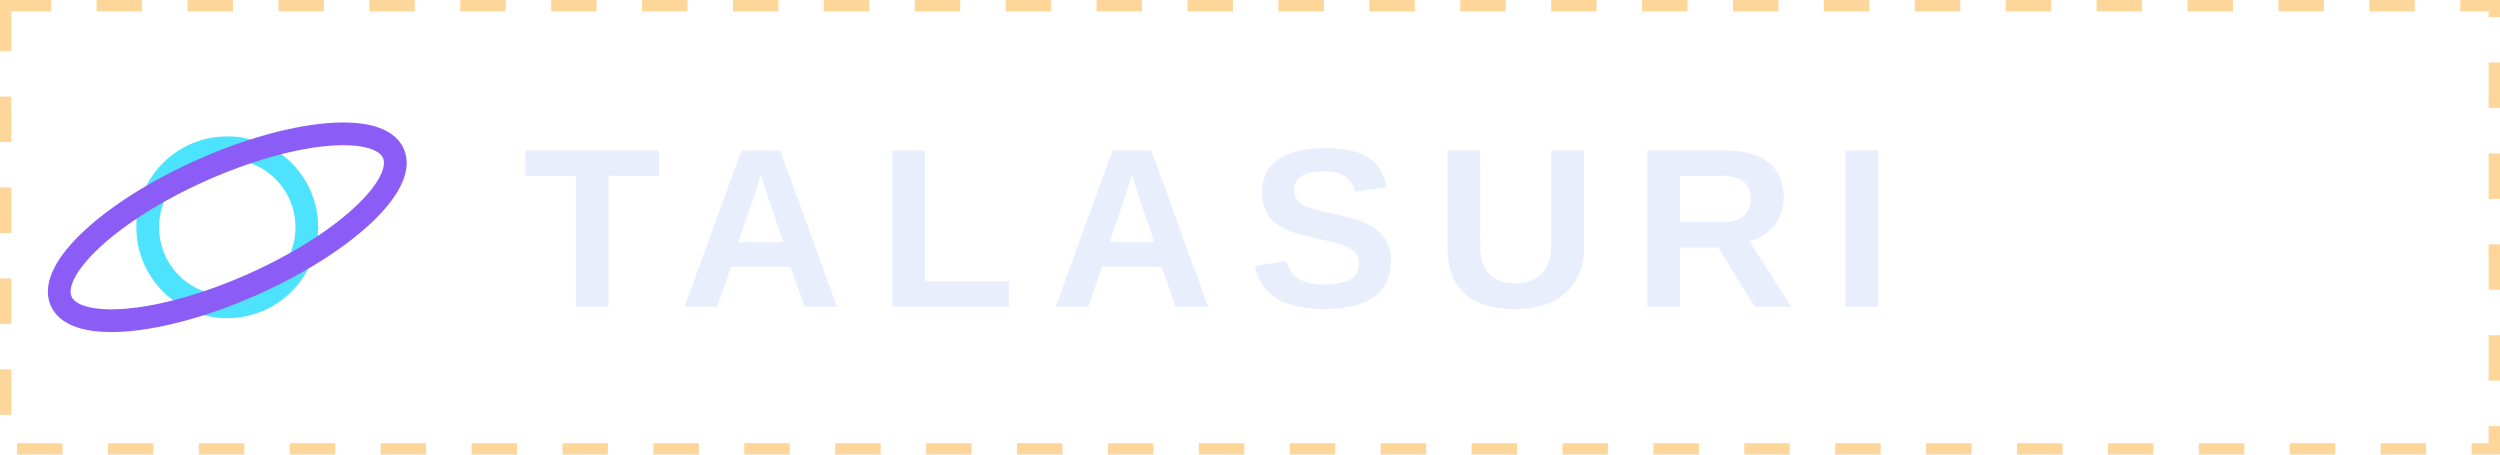
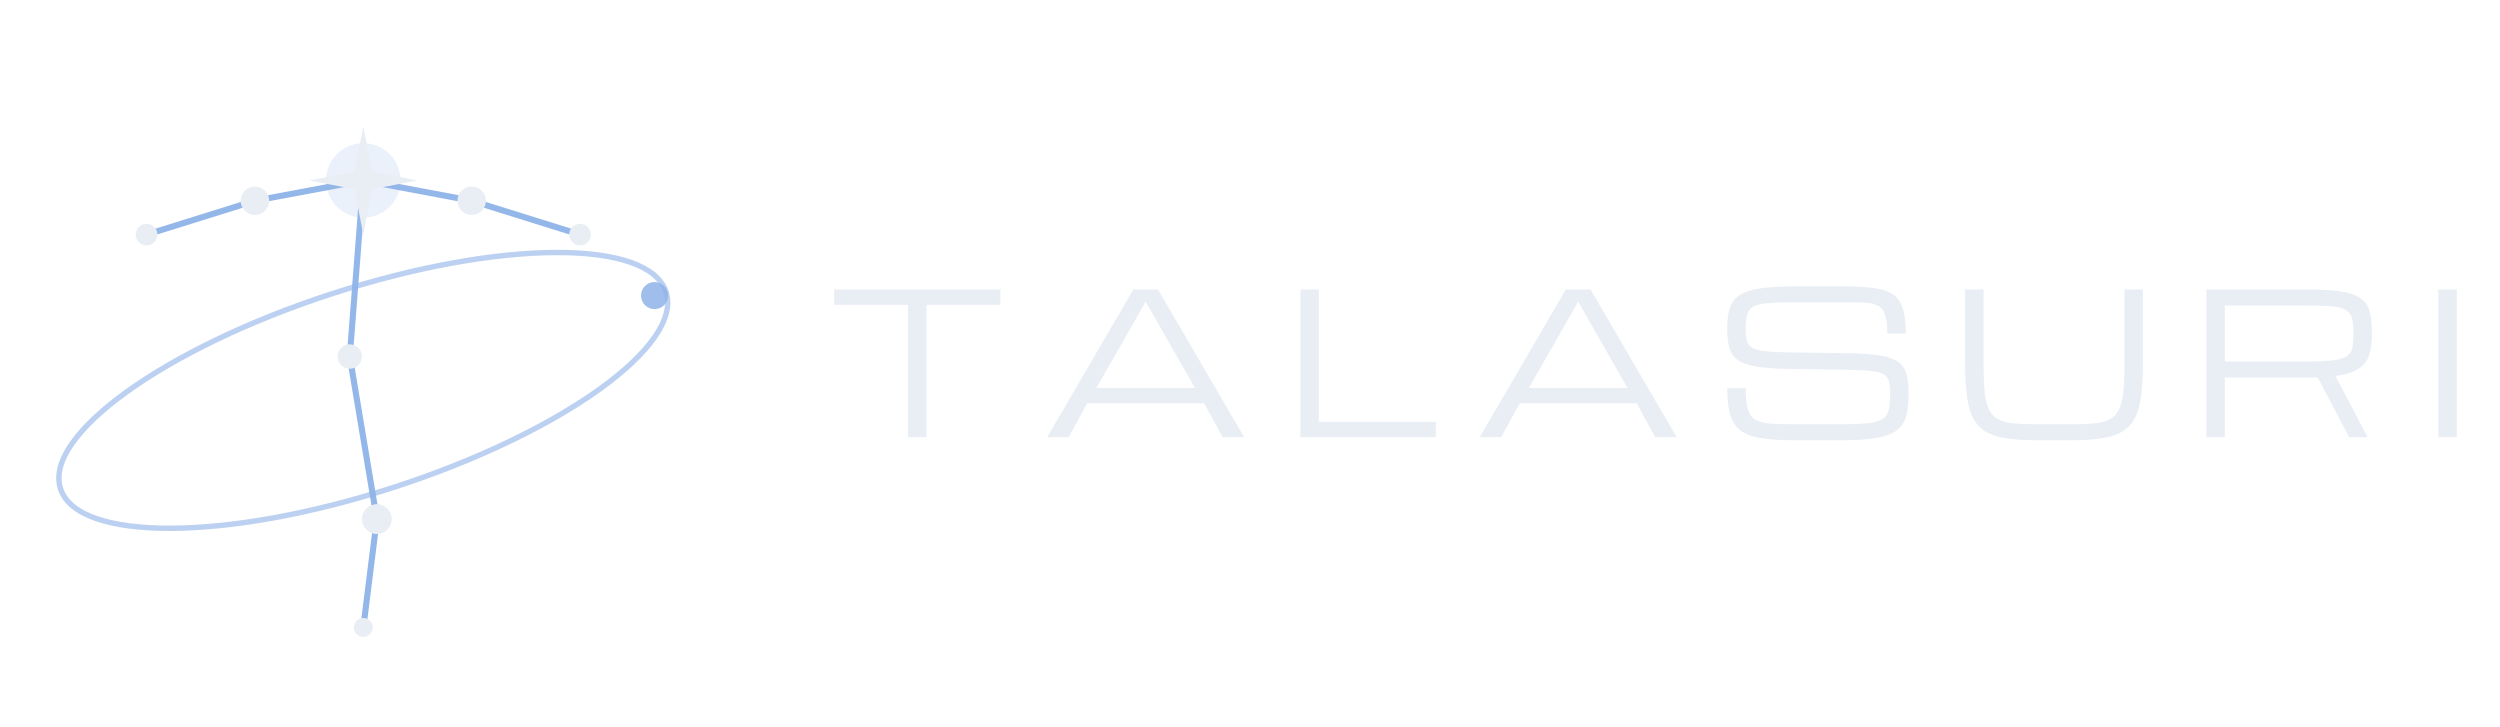
- <svg xmlns="http://www.w3.org/2000/svg" viewBox="0 0 220 40" role="img" aria-label="Talasuri (placeholder logo)">
-   <g fill="none" stroke="#4de3ff" stroke-width="2">
-     <circle cx="20" cy="20" r="7" />
-     <ellipse cx="20" cy="20" rx="16" ry="5.5" transform="rotate(-24 20 20)" stroke="#8b5cf6" />
+ <svg xmlns="http://www.w3.org/2000/svg" viewBox="0 0 812.0 236.0" role="img" aria-label="Talasuri logo">
+   <g transform="translate(8 8) scale(1.1)">
+     <ellipse cx="100" cy="108" rx="94" ry="30" transform="rotate(-18 100 108)" fill="none" stroke="#8fb3e8" stroke-width="1.6" opacity="0.6" />
+     <circle cx="186" cy="80" r="4" fill="#8fb3e8" opacity="0.85" />
+     <g stroke="#8fb3e8" stroke-width="1.8" stroke-linecap="round" opacity="0.95">
+       <line x1="36" y1="62" x2="68" y2="52" />
+       <line x1="68" y1="52" x2="100" y2="46" />
+       <line x1="100" y1="46" x2="132" y2="52" />
+       <line x1="132" y1="52" x2="164" y2="62" />
+       <line x1="100" y1="46" x2="96" y2="98" />
+       <line x1="96" y1="98" x2="104" y2="146" />
+       <line x1="104" y1="146" x2="100" y2="178" />
+     </g>
+     <g fill="#e9eef5">
+       <circle cx="36" cy="62" r="3.2" />
+       <circle cx="68" cy="52" r="4.2" />
+       <circle cx="132" cy="52" r="4.2" />
+       <circle cx="164" cy="62" r="3.2" />
+       <circle cx="96" cy="98" r="3.6" />
+       <circle cx="104" cy="146" r="4.4" />
+       <circle cx="100" cy="178" r="2.8" />
+     </g>
+     <circle cx="100" cy="46" r="11" fill="#8fb3e8" opacity="0.18" />
+     <path d="M100,30 L102.6,43.4 L116,46 L102.6,48.6 L100,62 L97.4,48.6 L84,46 L97.4,43.4 Z" fill="#e9eef5" />
  </g>
-   <text x="46" y="27" font-family="Orbitron, 'Space Grotesk', 'Segoe UI', Arial, sans-serif" font-size="20" font-weight="700" letter-spacing="3" fill="#e8eefc">TALASURI</text>
-   <rect x="0.5" y="0.5" width="219" height="39" fill="none" stroke="#ffb547" stroke-width="1" stroke-dasharray="4 4" opacity=".55" />
+   <path transform="translate(268.00 142.00)" fill="#e9eef5" d="M26.938 0.0V-43.0H2.938V-48.0H56.938V-43.0H32.938V0.0Z M72.115 0.0 100.115 -48.0H108.115L136.115 0.0H129.115L123.115 -11.0H85.115L79.115 0.0ZM88.115 -16.0H120.115L104.115 -44.0Z M154.355 0.0V-48.0H160.355V-5.0H198.355V0.0Z M212.595 0.0 240.595 -48.0H248.595L276.595 0.0H269.595L263.595 -11.0H225.595L219.595 0.0ZM228.595 -16.0H260.595L244.595 -44.0Z M345.929 -13.875Q345.929 -16.656 345.491 -18.25Q345.054 -19.844 343.523 -20.609Q341.991 -21.375 338.773 -21.609Q335.554 -21.844 329.96 -21.938L312.585 -22.188Q306.148 -22.281 302.241 -22.969Q298.335 -23.656 296.335 -25.141Q294.335 -26.625 293.663 -29.125Q292.991 -31.625 292.991 -35.375Q292.991 -39.469 293.913 -42.125Q294.835 -44.781 297.257 -46.281Q299.679 -47.781 304.116 -48.391Q308.554 -49.0 315.585 -49.0H328.96Q335.335 -49.0 339.585 -48.594Q343.835 -48.188 346.335 -46.719Q348.835 -45.25 349.913 -42.156Q350.991 -39.062 350.991 -33.656H344.991Q344.991 -37.844 344.194 -39.984Q343.398 -42.125 341.569 -42.906Q339.741 -43.688 336.648 -43.75Q333.554 -43.812 328.96 -43.812H315.898Q310.304 -43.812 306.944 -43.594Q303.585 -43.375 301.866 -42.594Q300.148 -41.812 299.569 -40.094Q298.991 -38.375 298.991 -35.375Q298.991 -32.844 299.398 -31.312Q299.804 -29.781 301.226 -28.984Q302.648 -28.188 305.616 -27.891Q308.585 -27.594 313.71 -27.531L332.335 -27.281Q338.898 -27.188 342.819 -26.516Q346.741 -25.844 348.694 -24.344Q350.648 -22.844 351.288 -20.297Q351.929 -17.75 351.929 -13.875Q351.929 -9.656 351.132 -6.797Q350.335 -3.938 348.054 -2.219Q345.773 -0.5 341.46 0.25Q337.148 1.0 330.116 1.0H315.491Q309.085 1.0 304.741 0.438Q300.398 -0.125 297.819 -1.828Q295.241 -3.531 294.116 -6.906Q292.991 -10.281 292.991 -15.906H298.991Q298.991 -11.5 299.71 -9.094Q300.429 -6.688 302.226 -5.641Q304.023 -4.594 307.257 -4.391Q310.491 -4.188 315.491 -4.188H329.804Q335.398 -4.188 338.648 -4.547Q341.898 -4.906 343.46 -5.922Q345.023 -6.938 345.476 -8.844Q345.929 -10.75 345.929 -13.875Z M393.481 1.0Q386.45 1.0 381.919 0.047Q377.388 -0.906 374.841 -3.469Q372.294 -6.031 371.278 -10.844Q370.263 -15.656 370.263 -23.375V-48.0H376.263V-23.375Q376.263 -18.062 376.638 -14.562Q377.013 -11.062 378.044 -8.969Q379.075 -6.875 380.997 -5.844Q382.919 -4.812 385.981 -4.5Q389.044 -4.188 393.481 -4.188H404.794Q409.263 -4.188 412.309 -4.5Q415.356 -4.812 417.278 -5.844Q419.2 -6.875 420.231 -8.969Q421.263 -11.062 421.638 -14.562Q422.013 -18.062 422.013 -23.375V-48.0H428.013V-23.375Q428.013 -15.656 426.997 -10.844Q425.981 -6.031 423.434 -3.469Q420.888 -0.906 416.356 0.047Q411.825 1.0 404.794 1.0Z M448.628 -48.0H480.753Q487.784 -48.0 492.081 -47.375Q496.378 -46.75 498.596 -45.219Q500.815 -43.688 501.596 -41.031Q502.378 -38.375 502.378 -34.312V-33.062Q502.378 -29.312 501.487 -26.609Q500.596 -23.906 498.065 -22.234Q495.534 -20.562 490.565 -19.875L501.003 0.0H495.003L484.784 -19.438Q484.159 -19.406 483.487 -19.406Q482.815 -19.406 482.096 -19.406H454.628V0.0H448.628ZM454.628 -24.594H481.159Q486.503 -24.594 489.581 -24.953Q492.659 -25.312 494.112 -26.219Q495.565 -27.125 495.971 -28.781Q496.378 -30.438 496.378 -33.062V-34.312Q496.378 -37.281 495.815 -39.0Q495.253 -40.719 493.565 -41.531Q491.878 -42.344 488.534 -42.578Q485.19 -42.812 479.596 -42.812H454.628Z M523.961 0.0V-48.0H529.961V0.0Z" />
</svg>
